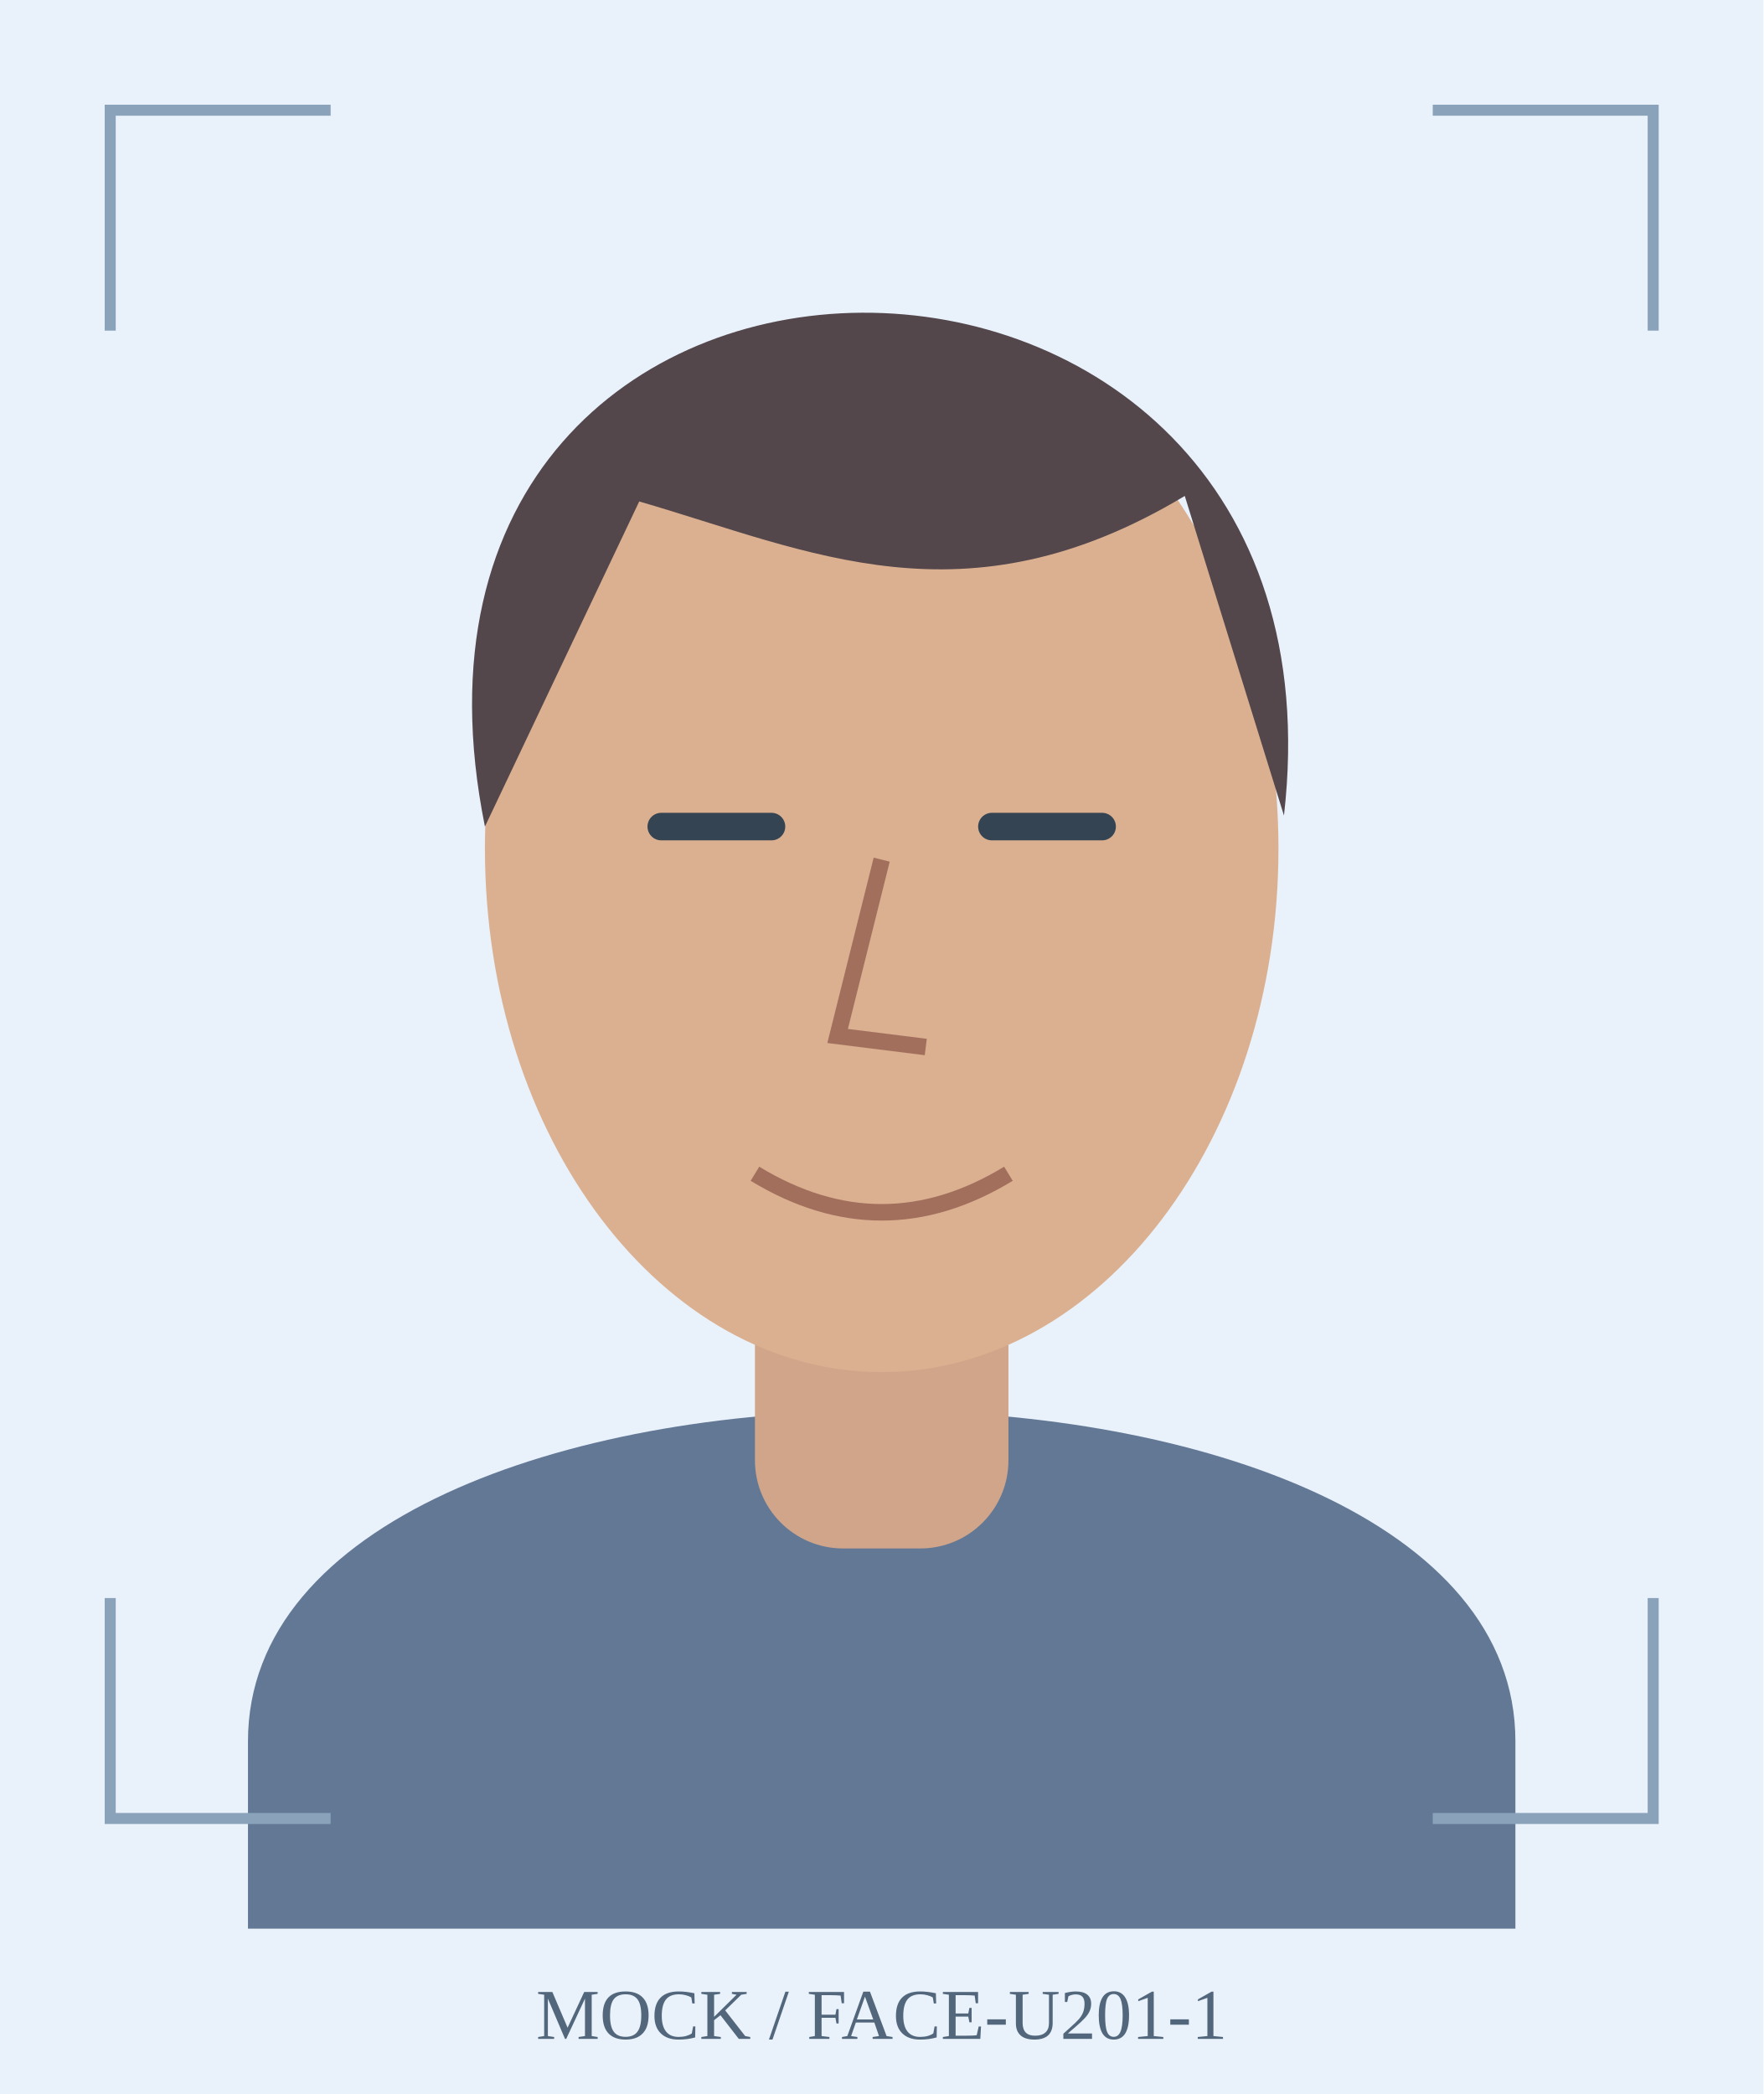
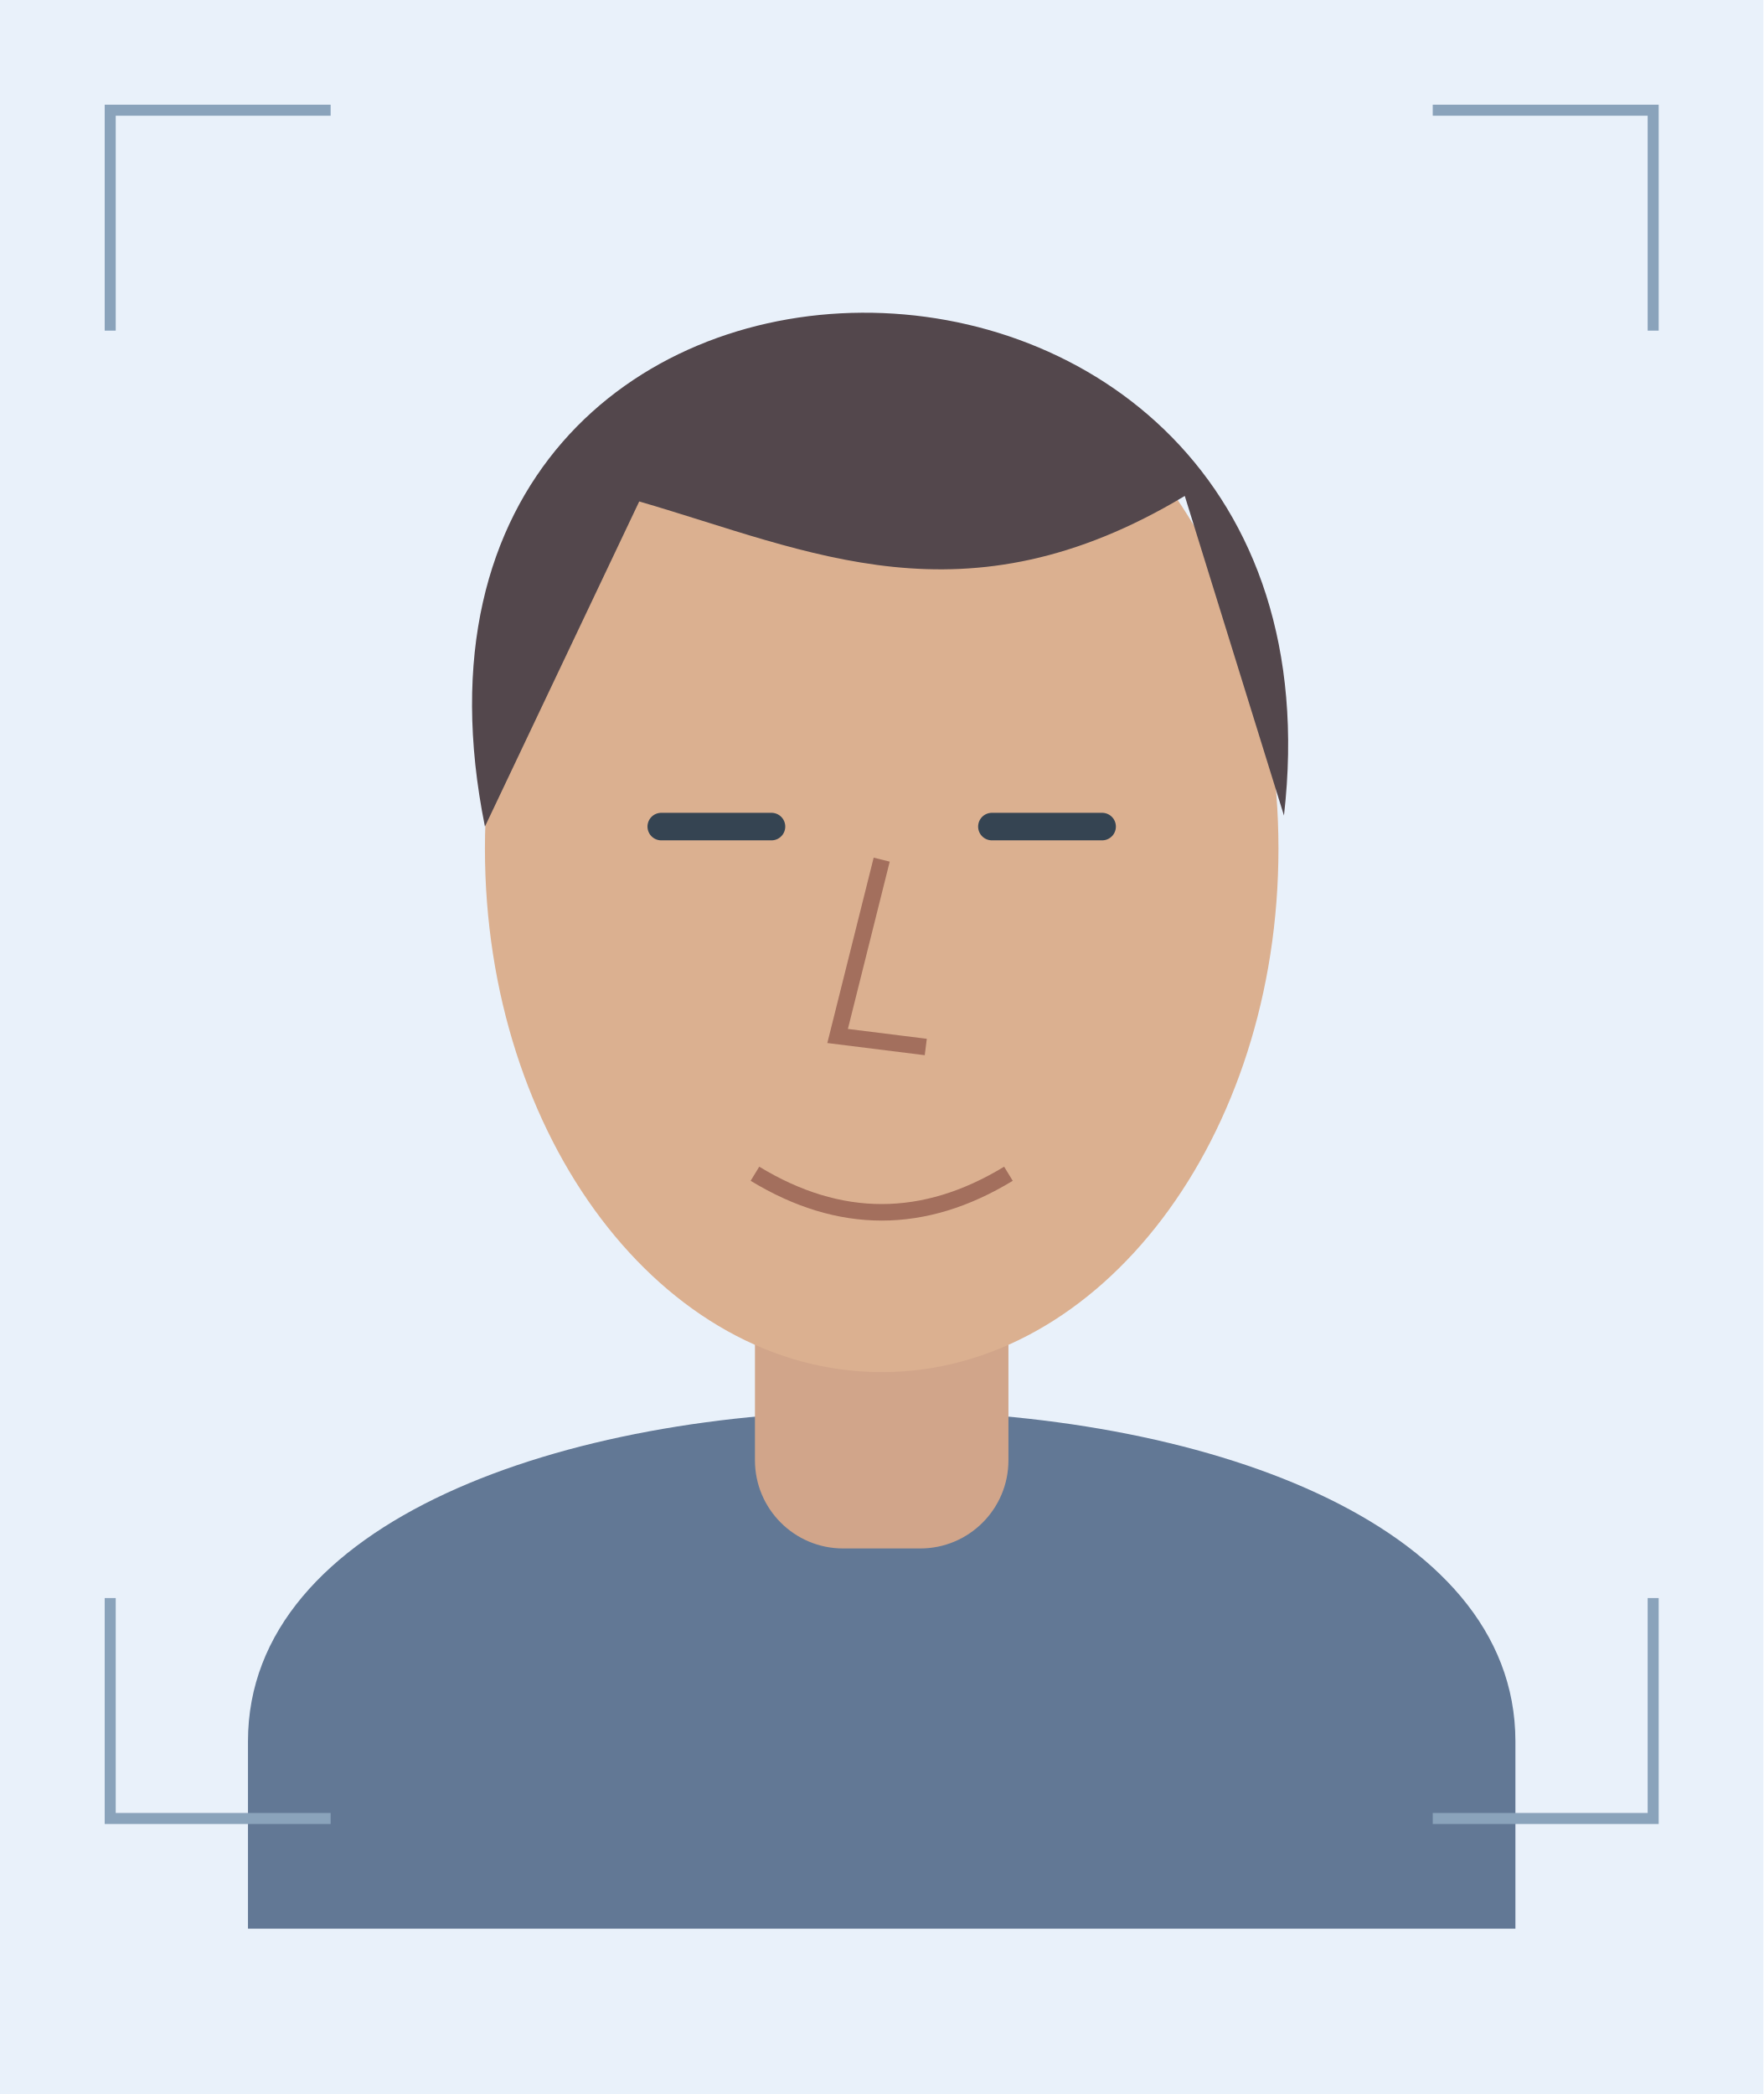
<svg xmlns="http://www.w3.org/2000/svg" width="320" height="380" viewBox="0 0 320 380">
  <rect width="320" height="380" fill="#e9f1fa" />
  <path d="M45 350v-34c0-80 230-80 230 0v34" fill="#627895" />
  <rect x="137" y="224" width="46" height="57" rx="16" fill="#d1a58a" />
  <ellipse cx="160" cy="154" rx="72" ry="95" fill="#dbb090" />
  <path d="M88 150C63 26 247 26 233 148l-18-58c-40 24-68 10-99 1Z" fill="#53474c" />
  <path d="M120 150h20m40 0h20" stroke="#354452" stroke-width="5" stroke-linecap="round" />
  <path d="m160 156-8 32 16 2m-31 23q23 14 46 0" fill="none" stroke="#a36f5d" stroke-width="3" />
  <path d="M20 60V20h40m200 0h40v40M20 290v40h40m200 0h40v-40" fill="none" stroke="#8aa3bb" stroke-width="2" />
-   <text x="160" y="370" font-size="13" text-anchor="middle" fill="#52677c">MOCK / FACE-U201-1</text>
</svg>
